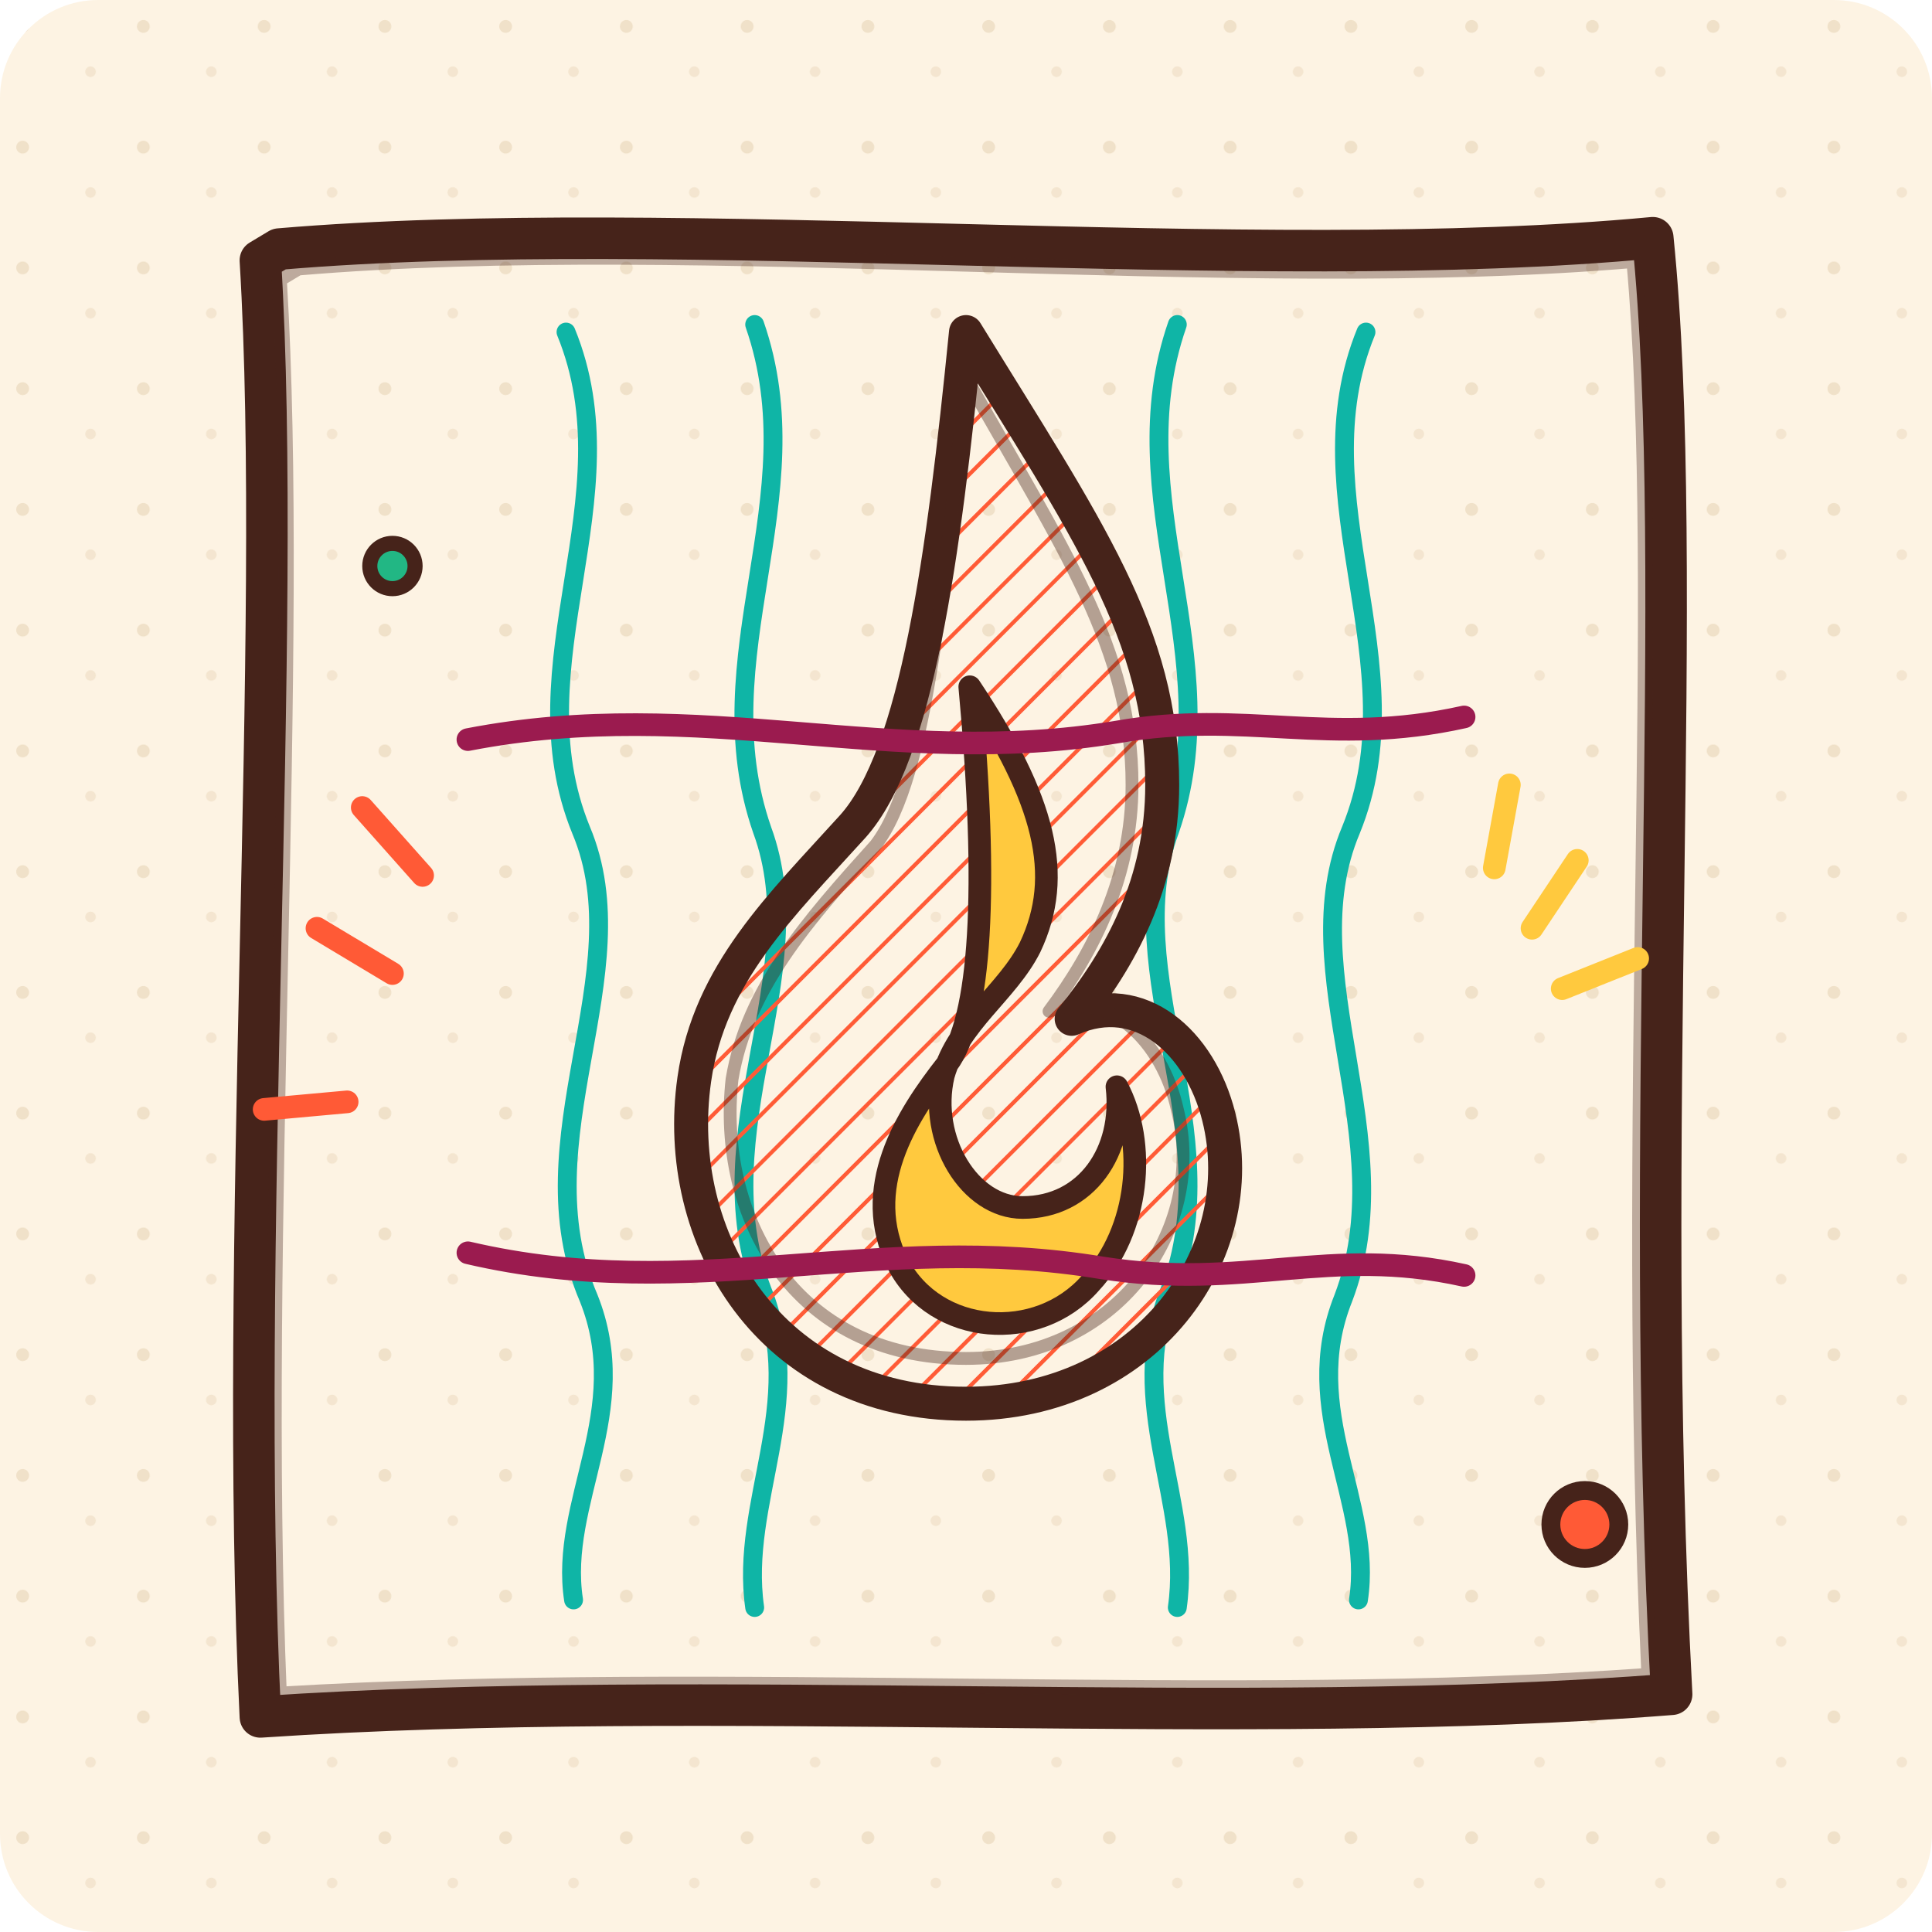
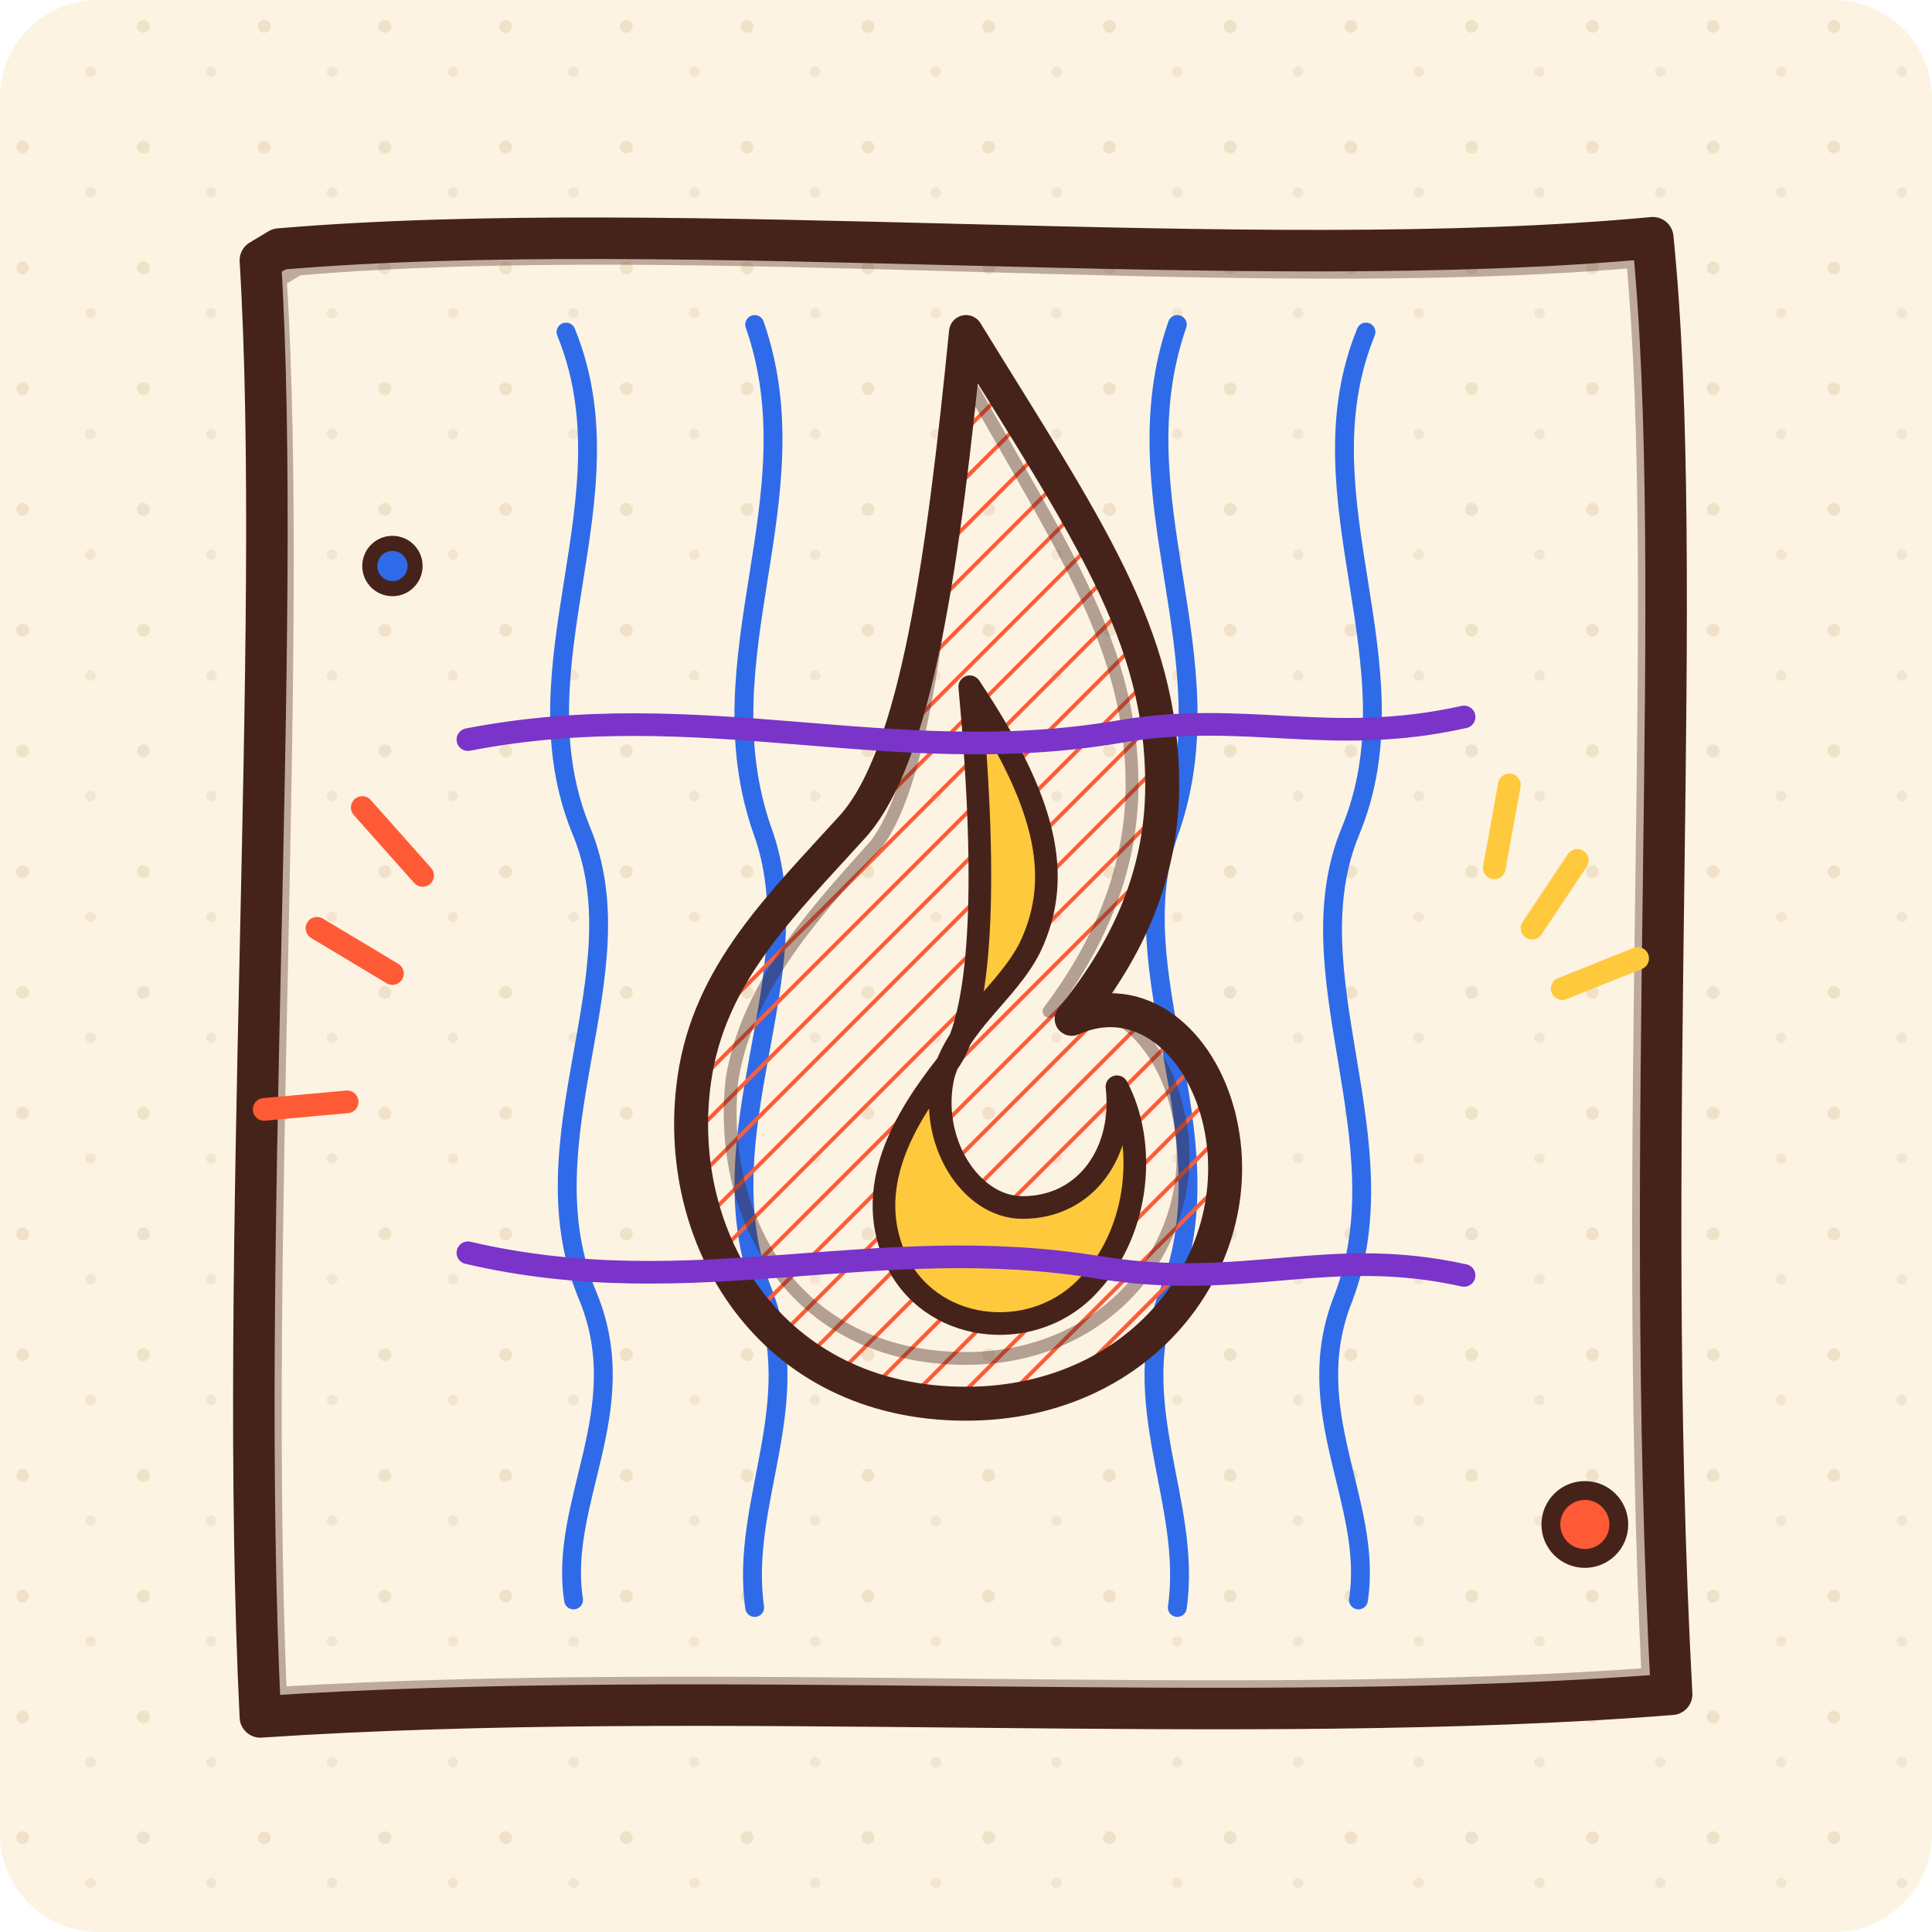
<svg xmlns="http://www.w3.org/2000/svg" viewBox="0 0 512 512" width="512" height="512" role="img" aria-label="IcyLoom">
  <defs>
    <pattern id="paper" width="32" height="32" patternUnits="userSpaceOnUse">
      <circle cx="6" cy="7" r="1.7" fill="#E8D5B8" opacity="0.6" />
      <circle cx="24" cy="19" r="1.4" fill="#E8D5B8" opacity="0.45" />
    </pattern>
    <pattern id="hatch" width="9" height="9" patternUnits="userSpaceOnUse" patternTransform="rotate(45)">
      <line x1="0" y1="0" x2="0" y2="9" stroke="#FF5A36" stroke-width="2.1" stroke-linecap="round" />
    </pattern>
  </defs>
  <rect width="512" height="512" rx="26" fill="#FDF3E3" />
  <rect width="512" height="512" rx="26" fill="url(#paper)" />
  <path d="M74 66 C180 57 332 73 438 63 C447 152 435 300 443 449 C330 458 188 447 69 455 C63 332 75 168 69 69 Z" fill="none" stroke="#46231A" stroke-width="11" stroke-linejoin="round" stroke-linecap="round" />
  <path d="M79 71 C185 62 328 78 433 69 C441 158 430 296 437 444 C326 452 192 442 74 449 C69 328 80 172 74 74 Z" fill="none" stroke="#46231A" stroke-width="4" stroke-linejoin="round" stroke-linecap="round" opacity="0.35" />
-   <g fill="none" stroke="#0FB5A6" stroke-width="5" stroke-linecap="round">
+   <g fill="none" stroke="#2F6BE8" stroke-width="5" stroke-linecap="round">
    <path d="M150 88 C168 132 136 176 154 220 C170 258 138 302 156 344 C168 374 148 398 152 424" />
    <path d="M200 86 C216 132 186 174 202 220 C216 258 186 300 202 342 C214 372 196 398 200 426" />
    <path d="M312 86 C296 132 326 174 310 220 C296 258 326 300 310 342 C298 372 316 398 312 426" />
    <path d="M362 88 C344 132 376 176 358 220 C342 258 372 302 356 344 C344 374 364 398 360 424" />
  </g>
  <path d="M256 88 C288 140 308 168 308 208 C308 234 297 254 284 270            C302 262 318 276 323 296 C332 332 304 372 256 372            C204 372 178 328 184 286 C188 258 207 240 226 219            C243 200 250 148 256 88 Z" fill="url(#hatch)" stroke="#46231A" stroke-width="9" stroke-linejoin="round" stroke-linecap="round" />
  <path d="M256 100 C282 146 300 172 300 208 C300 232 290 252 278 268            C294 262 308 276 312 294 C320 326 296 360 256 360            C210 360 190 322 194 286 C198 262 214 244 232 224            C246 206 250 154 256 100 Z" fill="none" stroke="#46231A" stroke-width="3.4" stroke-linejoin="round" stroke-linecap="round" opacity="0.4" />
  <path d="M257 182 C277 212 282 232 273 251 C267 263 254 271 250 285            C246 302 257 320 271 320 C288 320 298 305 296 288            C304 303 302 326 289 340 C275 356 248 354 238 335            C228 315 240 296 251 282 C260 270 262 236 257 182 Z" fill="#FFC93E" stroke="#46231A" stroke-width="6" stroke-linejoin="round" stroke-linecap="round" />
-   <g fill="none" stroke="#9B1B4F" stroke-width="6" stroke-linecap="round">
+   <g fill="none" stroke="#7A34C9" stroke-width="6" stroke-linecap="round">
    <path d="M124 196 C186 184 236 204 296 194 C330 188 352 198 388 190" />
    <path d="M124 332 C184 346 232 326 292 336 C330 342 352 330 388 338" />
  </g>
  <g fill="none" stroke="#FF5A36" stroke-width="6" stroke-linecap="round">
    <path d="M104 258 L84 246 M112 232 L96 214 M92 292 L70 294" />
  </g>
  <path d="M406 246 L418 228 M414 262 L434 254 M396 230 L400 208" fill="none" stroke="#FFC93E" stroke-width="6" stroke-linecap="round" />
  <circle cx="420" cy="404" r="9" fill="#FF5A36" stroke="#46231A" stroke-width="5" />
-   <circle cx="104" cy="150" r="6" fill="#22B784" stroke="#46231A" stroke-width="4" />
+   <circle cx="104" cy="150" r="6" fill="#2F6BE8" stroke="#46231A" stroke-width="4" />
</svg>
